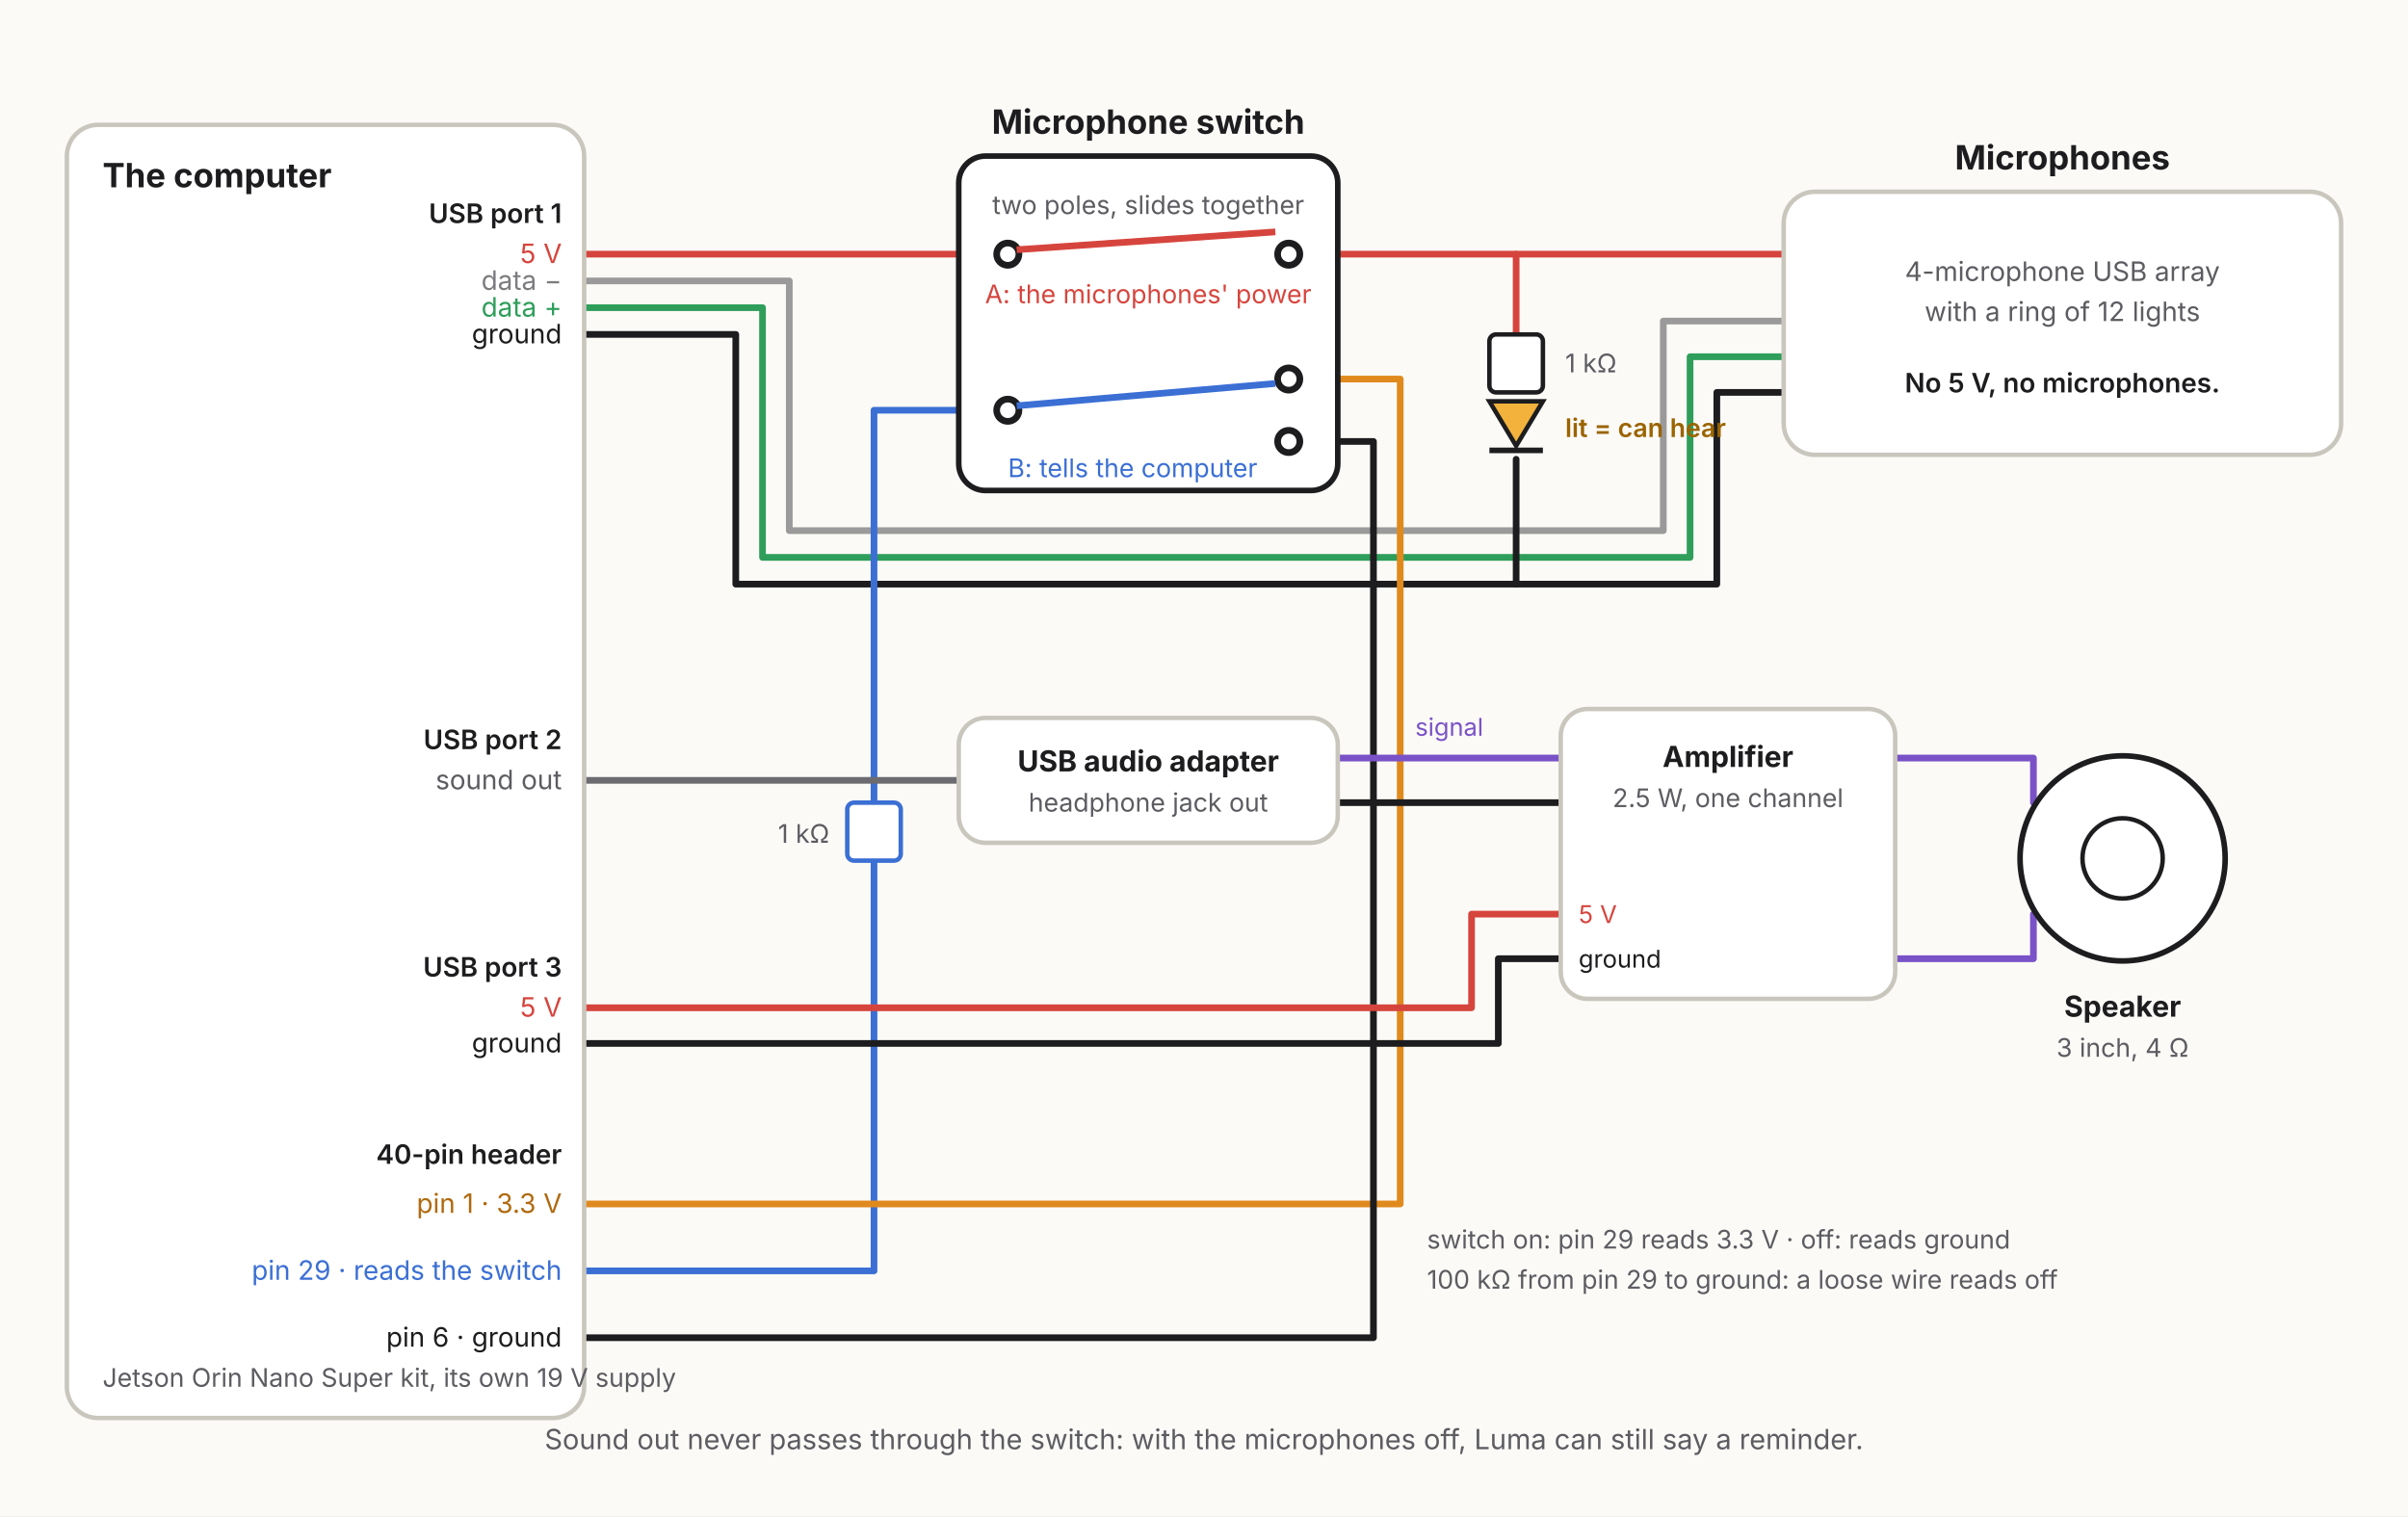
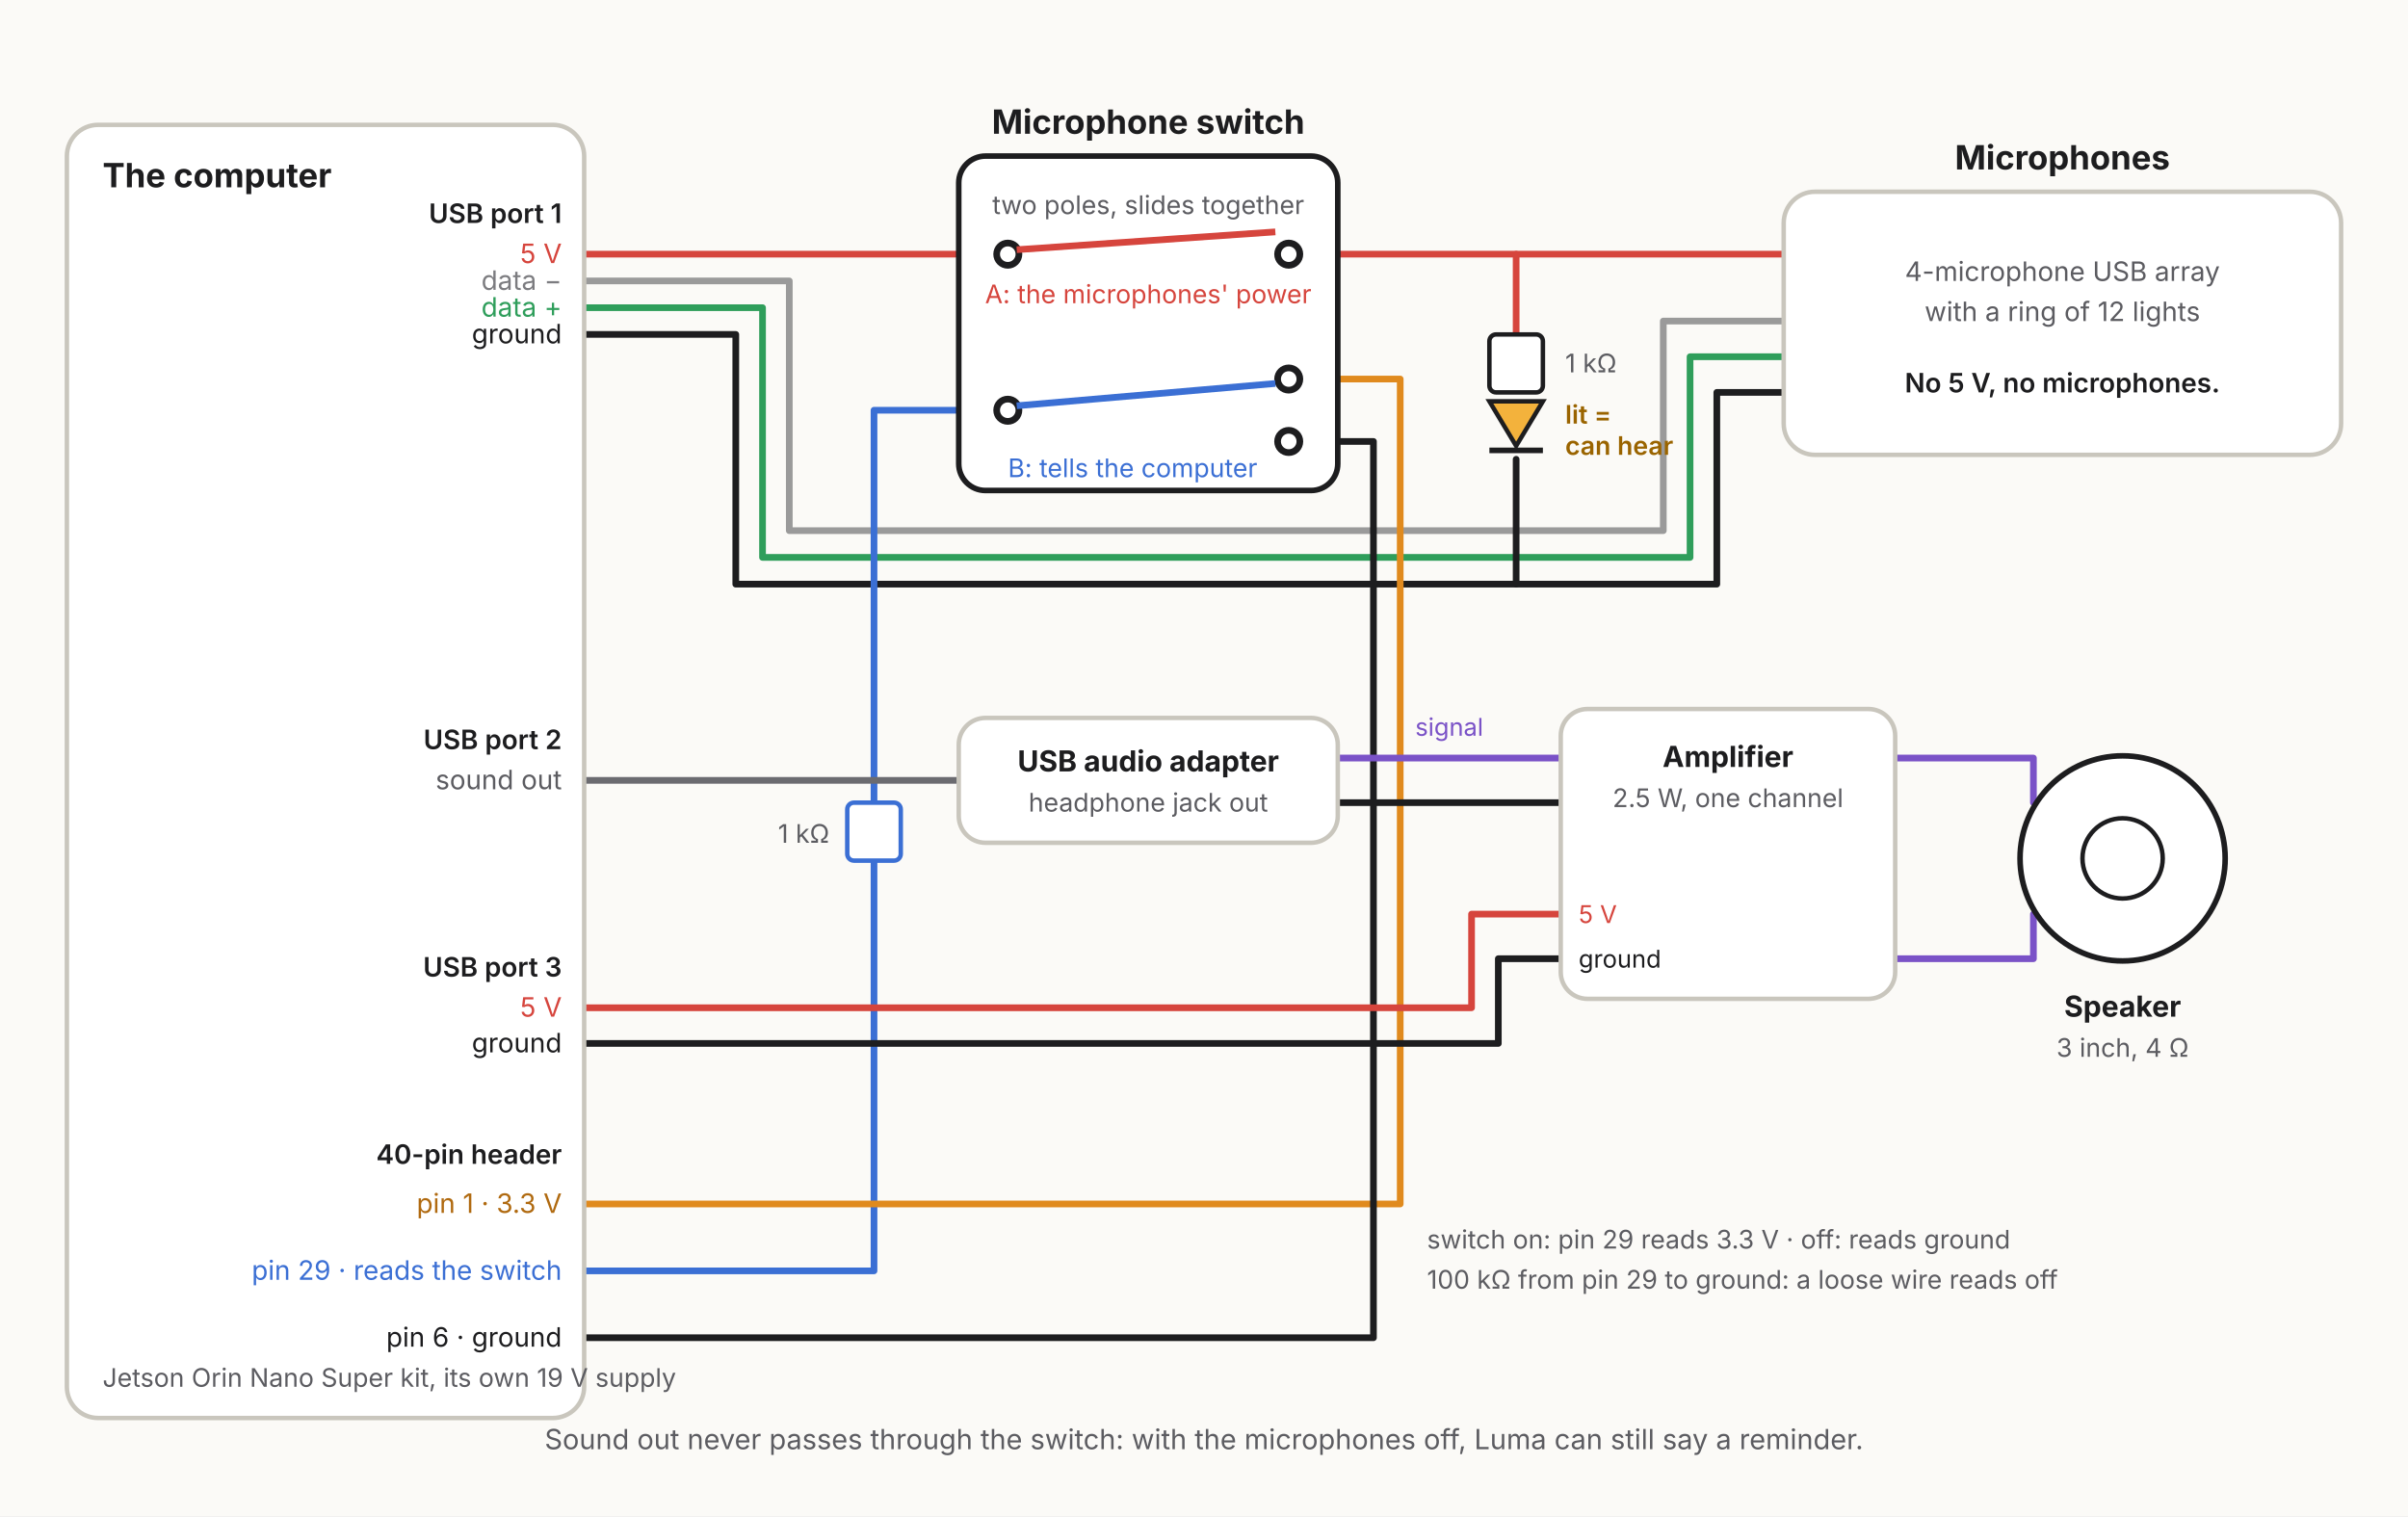
<svg xmlns="http://www.w3.org/2000/svg" viewBox="0 0 1080 680" role="img" aria-labelledby="t d" font-family="system-ui, -apple-system, 'Segoe UI', sans-serif">
  <rect width="1080" height="680" fill="#fbfaf7" />
  <g fill="none" stroke-linecap="round" stroke-linejoin="round" stroke-width="3">
    <polyline points="262,150 330,150 330,262 770,262 770,176 800,176" stroke="#1d1d1f" />
    <polyline points="262,138 342,138 342,250 758,250 758,160 800,160" stroke="#2f9e5b" />
    <polyline points="262,126 354,126 354,238 746,238 746,144 800,144" stroke="#9a9a9a" />
    <polyline points="262,114 430,114" stroke="#d6453d" />
    <polyline points="600,114 800,114" stroke="#d6453d" />
    <polyline points="680,114 680,150" stroke="#d6453d" />
    <polyline points="680,206 680,262" stroke="#1d1d1f" />
    <polyline points="430,184 392,184 392,570 262,570" stroke="#3b6fd4" />
    <polyline points="600,170 628,170 628,540 262,540" stroke="#e08a1e" />
    <polyline points="600,198 616,198 616,600 262,600" stroke="#1d1d1f" />
    <polyline points="262,350 430,350" stroke="#6b6b70" />
    <polyline points="600,340 700,340" stroke="#7a52c7" />
    <polyline points="600,360 700,360" stroke="#1d1d1f" />
    <polyline points="850,340 912,340 912,360" stroke="#7a52c7" />
    <polyline points="850,430 912,430 912,410" stroke="#7a52c7" />
    <polyline points="262,452 660,452 660,410 700,410" stroke="#d6453d" />
    <polyline points="262,468 672,468 672,430 700,430" stroke="#1d1d1f" />
  </g>
  <rect x="30" y="56" width="232" height="580" rx="14" fill="#fff" stroke="#c9c6bd" stroke-width="2" />
  <text x="46" y="84" font-size="15" font-weight="700" fill="#1d1d1f">The computer</text>
  <g font-size="12" fill="#1d1d1f" text-anchor="end">
    <text x="252" y="100" font-weight="600">USB port 1</text>
    <text x="252" y="118" fill="#d6453d">5 V</text>
    <text x="252" y="130" fill="#7c7c80">data −</text>
    <text x="252" y="142" fill="#2f9e5b">data +</text>
    <text x="252" y="154">ground</text>
    <text x="252" y="336" font-weight="600">USB port 2</text>
    <text x="252" y="354" fill="#5c5c61">sound out</text>
    <text x="252" y="438" font-weight="600">USB port 3</text>
    <text x="252" y="456" fill="#d6453d">5 V</text>
    <text x="252" y="472">ground</text>
    <text x="252" y="522" font-weight="600">40-pin header</text>
    <text x="252" y="544" fill="#b06a10">pin 1 · 3.3 V</text>
    <text x="252" y="574" fill="#3b6fd4">pin 29 · reads the switch</text>
    <text x="252" y="604">pin 6 · ground</text>
  </g>
  <text x="46" y="622" font-size="11.5" fill="#5c5c61">Jetson Orin Nano Super kit, its own 19 V supply</text>
  <rect x="430" y="70" width="170" height="150" rx="12" fill="#fff" stroke="#1d1d1f" stroke-width="2.5" />
  <text x="515" y="60" font-size="15" font-weight="700" fill="#1d1d1f" text-anchor="middle">Microphone switch</text>
  <text x="515" y="96" font-size="11.5" fill="#5c5c61" text-anchor="middle">two poles, slides together</text>
  <g stroke="#1d1d1f" stroke-width="3" fill="#fff">
    <circle cx="452" cy="114" r="5" />
    <circle cx="578" cy="114" r="5" />
    <line x1="456" y1="112" x2="572" y2="104" stroke="#d6453d" />
    <circle cx="452" cy="184" r="5" />
    <circle cx="578" cy="170" r="5" />
    <circle cx="578" cy="198" r="5" />
    <line x1="456" y1="182" x2="572" y2="172" stroke="#3b6fd4" />
  </g>
  <text x="515" y="136" font-size="11.5" fill="#d6453d" text-anchor="middle">A: the microphones' power</text>
  <text x="508" y="214" font-size="11.5" fill="#3b6fd4" text-anchor="middle">B: tells the computer</text>
  <rect x="800" y="86" width="250" height="118" rx="14" fill="#fff" stroke="#c9c6bd" stroke-width="2" />
  <text x="925" y="76" font-size="15" font-weight="700" fill="#1d1d1f" text-anchor="middle">Microphones</text>
  <text x="925" y="126" font-size="12" fill="#5c5c61" text-anchor="middle">4-microphone USB array</text>
  <text x="925" y="144" font-size="12" fill="#5c5c61" text-anchor="middle">with a ring of 12 lights</text>
  <text x="925" y="176" font-size="12" font-weight="600" fill="#1d1d1f" text-anchor="middle">No 5 V, no microphones.</text>
  <rect x="668" y="150" width="24" height="26" rx="3" fill="#fff" stroke="#1d1d1f" stroke-width="2" />
  <text x="702" y="167" font-size="11.5" fill="#5c5c61">1 kΩ</text>
  <polygon points="668,180 692,180 680,200" fill="#f3b23c" stroke="#1d1d1f" stroke-width="2" />
  <line x1="668" y1="202" x2="692" y2="202" stroke="#1d1d1f" stroke-width="2.5" />
-   <text x="702" y="196" font-size="11.5" font-weight="600" fill="#9a6400">lit = can hear</text>
+   <text x="702" y="190" font-size="11.5" font-weight="600" fill="#9a6400">lit =</text>
+   <text x="702" y="204" font-size="11.5" font-weight="600" fill="#9a6400">can hear</text>
  <rect x="380" y="360" width="24" height="26" rx="3" fill="#fff" stroke="#3b6fd4" stroke-width="2" />
  <text x="372" y="378" font-size="11.5" fill="#5c5c61" text-anchor="end">1 kΩ</text>
  <text x="640" y="560" font-size="11.5" fill="#5c5c61">switch on: pin 29 reads 3.3 V · off: reads ground</text>
  <text x="640" y="578" font-size="11.5" fill="#5c5c61">100 kΩ from pin 29 to ground: a loose wire reads off</text>
  <rect x="430" y="322" width="170" height="56" rx="12" fill="#fff" stroke="#c9c6bd" stroke-width="2" />
  <text x="515" y="346" font-size="13" font-weight="700" fill="#1d1d1f" text-anchor="middle">USB audio adapter</text>
  <text x="515" y="364" font-size="11.5" fill="#5c5c61" text-anchor="middle">headphone jack out</text>
  <rect x="700" y="318" width="150" height="130" rx="12" fill="#fff" stroke="#c9c6bd" stroke-width="2" />
  <text x="775" y="344" font-size="13" font-weight="700" fill="#1d1d1f" text-anchor="middle">Amplifier</text>
  <text x="775" y="362" font-size="11.5" fill="#5c5c61" text-anchor="middle">2.5 W, one channel</text>
  <text x="708" y="414" font-size="11" fill="#d6453d">5 V</text>
  <text x="708" y="434" font-size="11" fill="#1d1d1f">ground</text>
  <circle cx="952" cy="385" r="46" fill="#fff" stroke="#1d1d1f" stroke-width="2.5" />
  <circle cx="952" cy="385" r="18" fill="none" stroke="#1d1d1f" stroke-width="2" />
  <text x="952" y="456" font-size="13" font-weight="700" fill="#1d1d1f" text-anchor="middle">Speaker</text>
  <text x="952" y="474" font-size="11.5" fill="#5c5c61" text-anchor="middle">3 inch, 4 Ω</text>
  <text x="650" y="330" font-size="11" fill="#7a52c7" text-anchor="middle">signal</text>
  <text x="540" y="650" font-size="12.5" fill="#5c5c61" text-anchor="middle">Sound out never passes through the switch: with the microphones off, Luma can still say a reminder.</text>
</svg>
